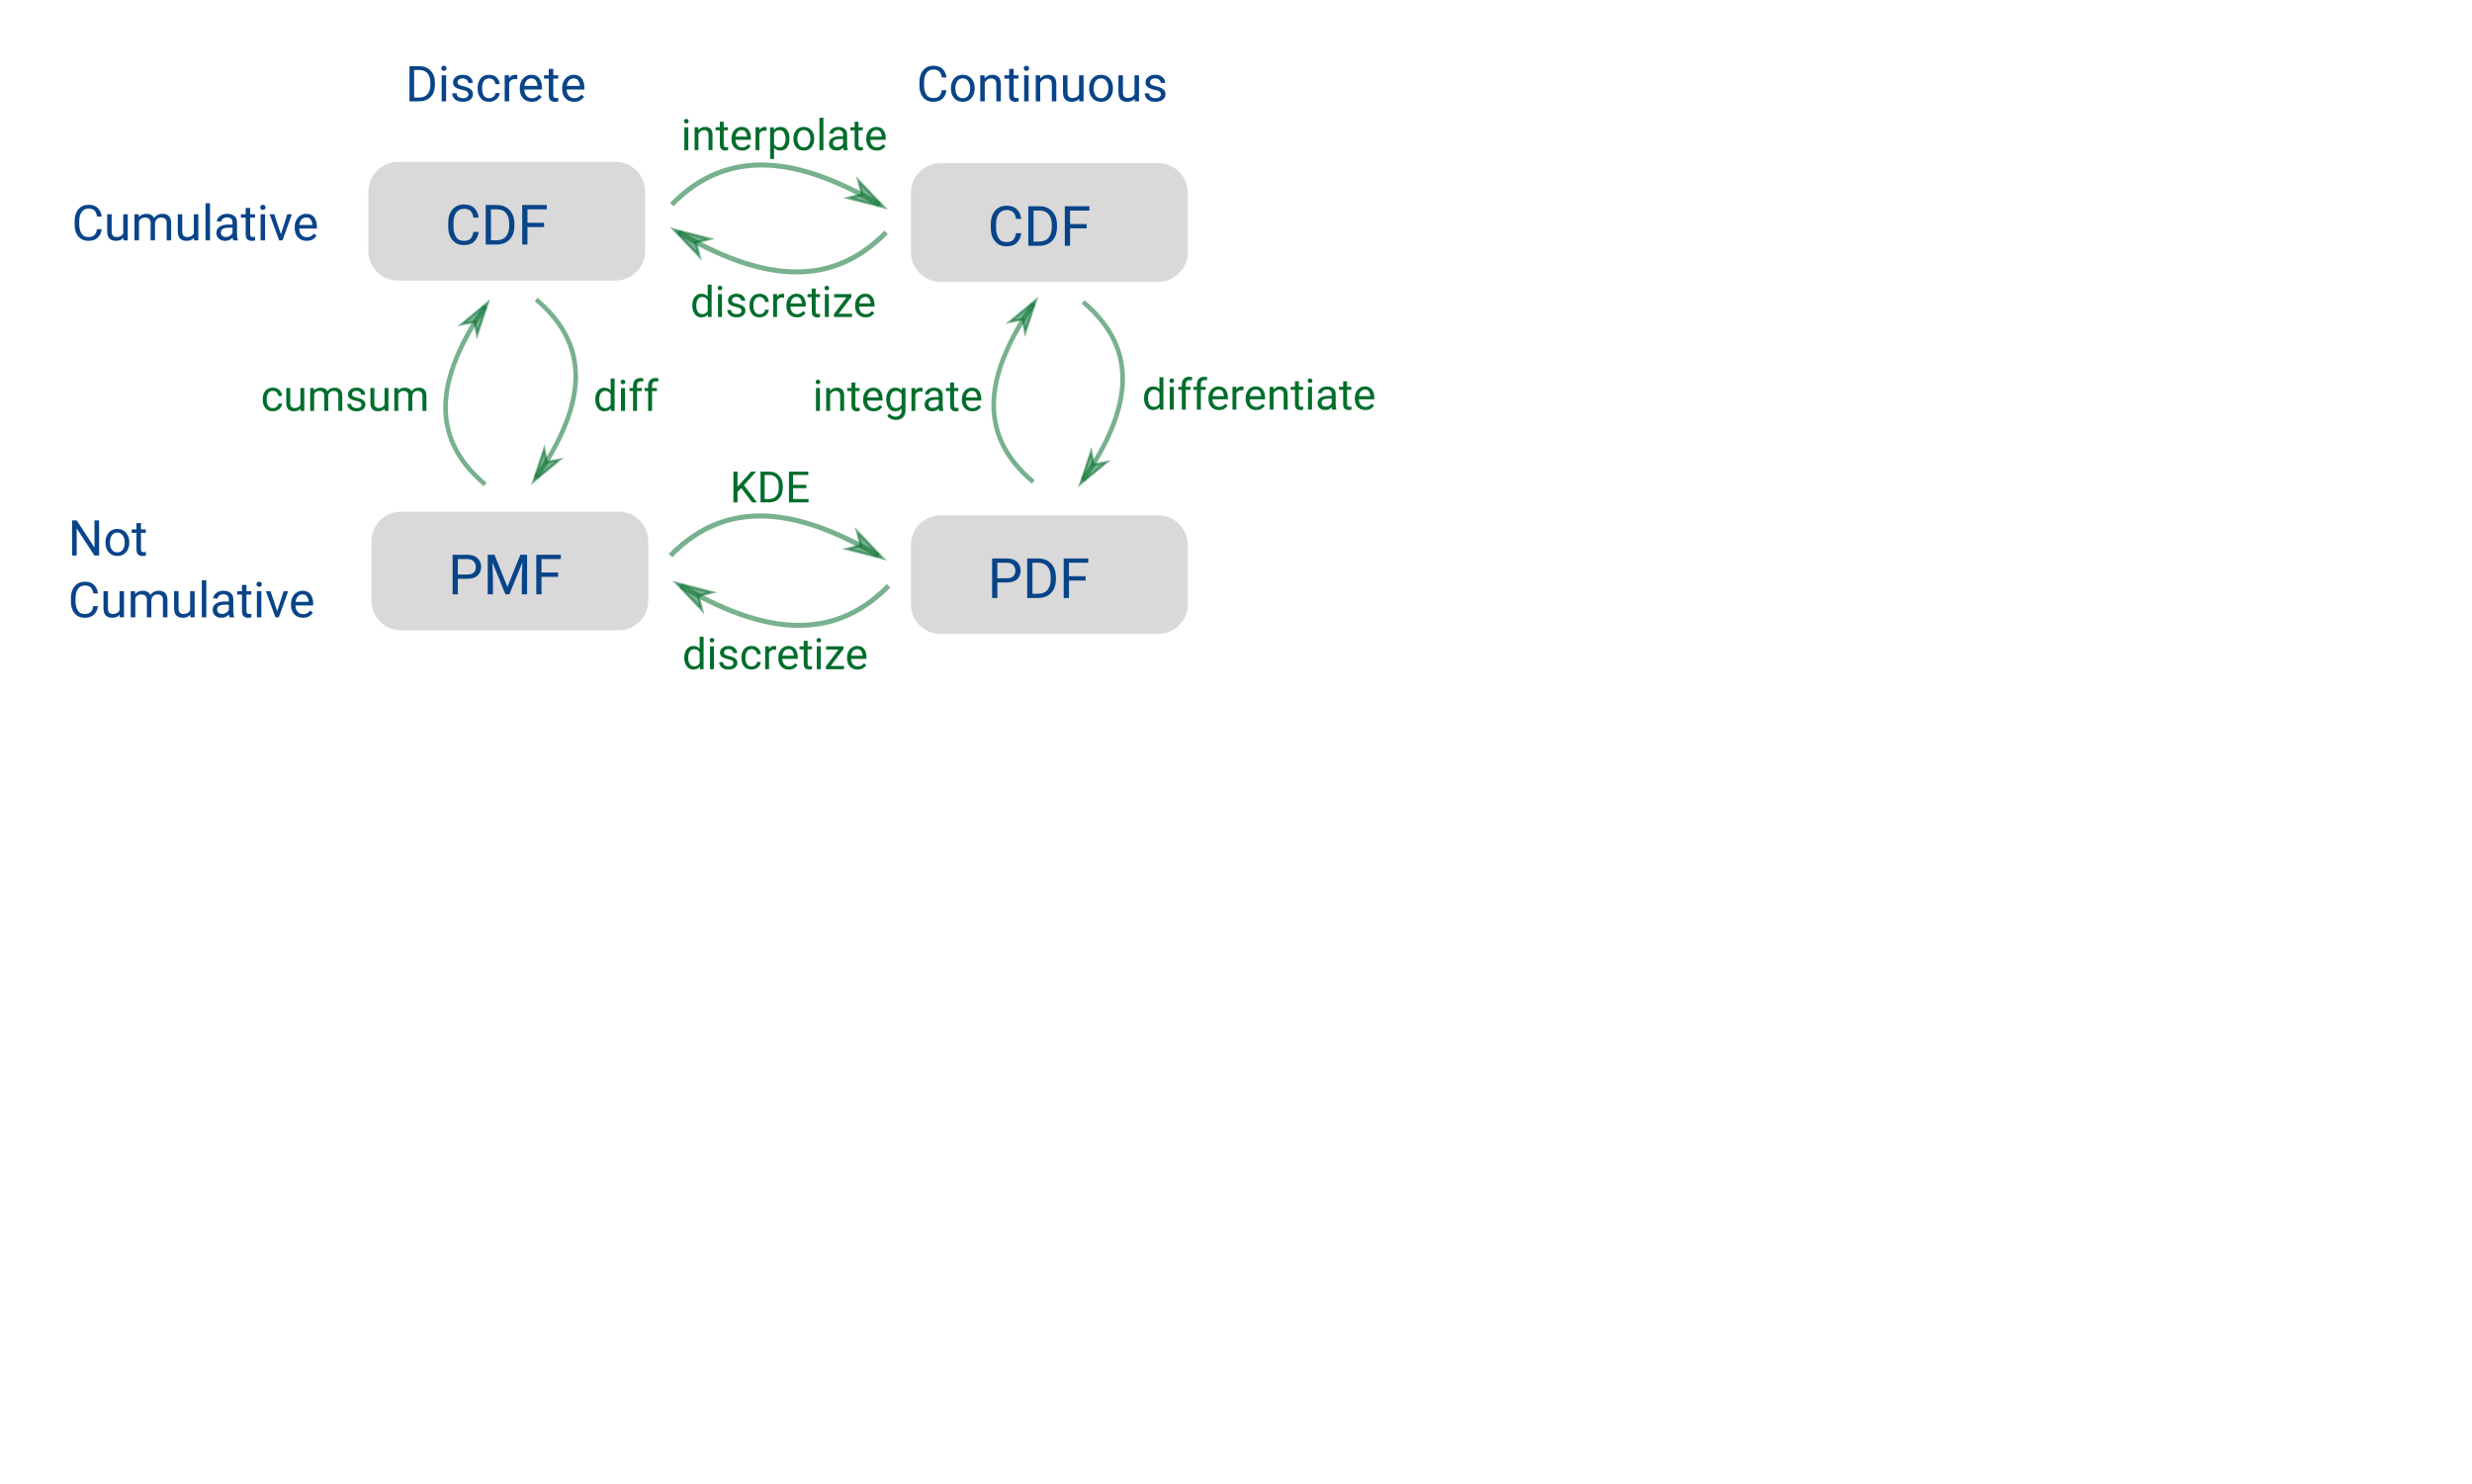
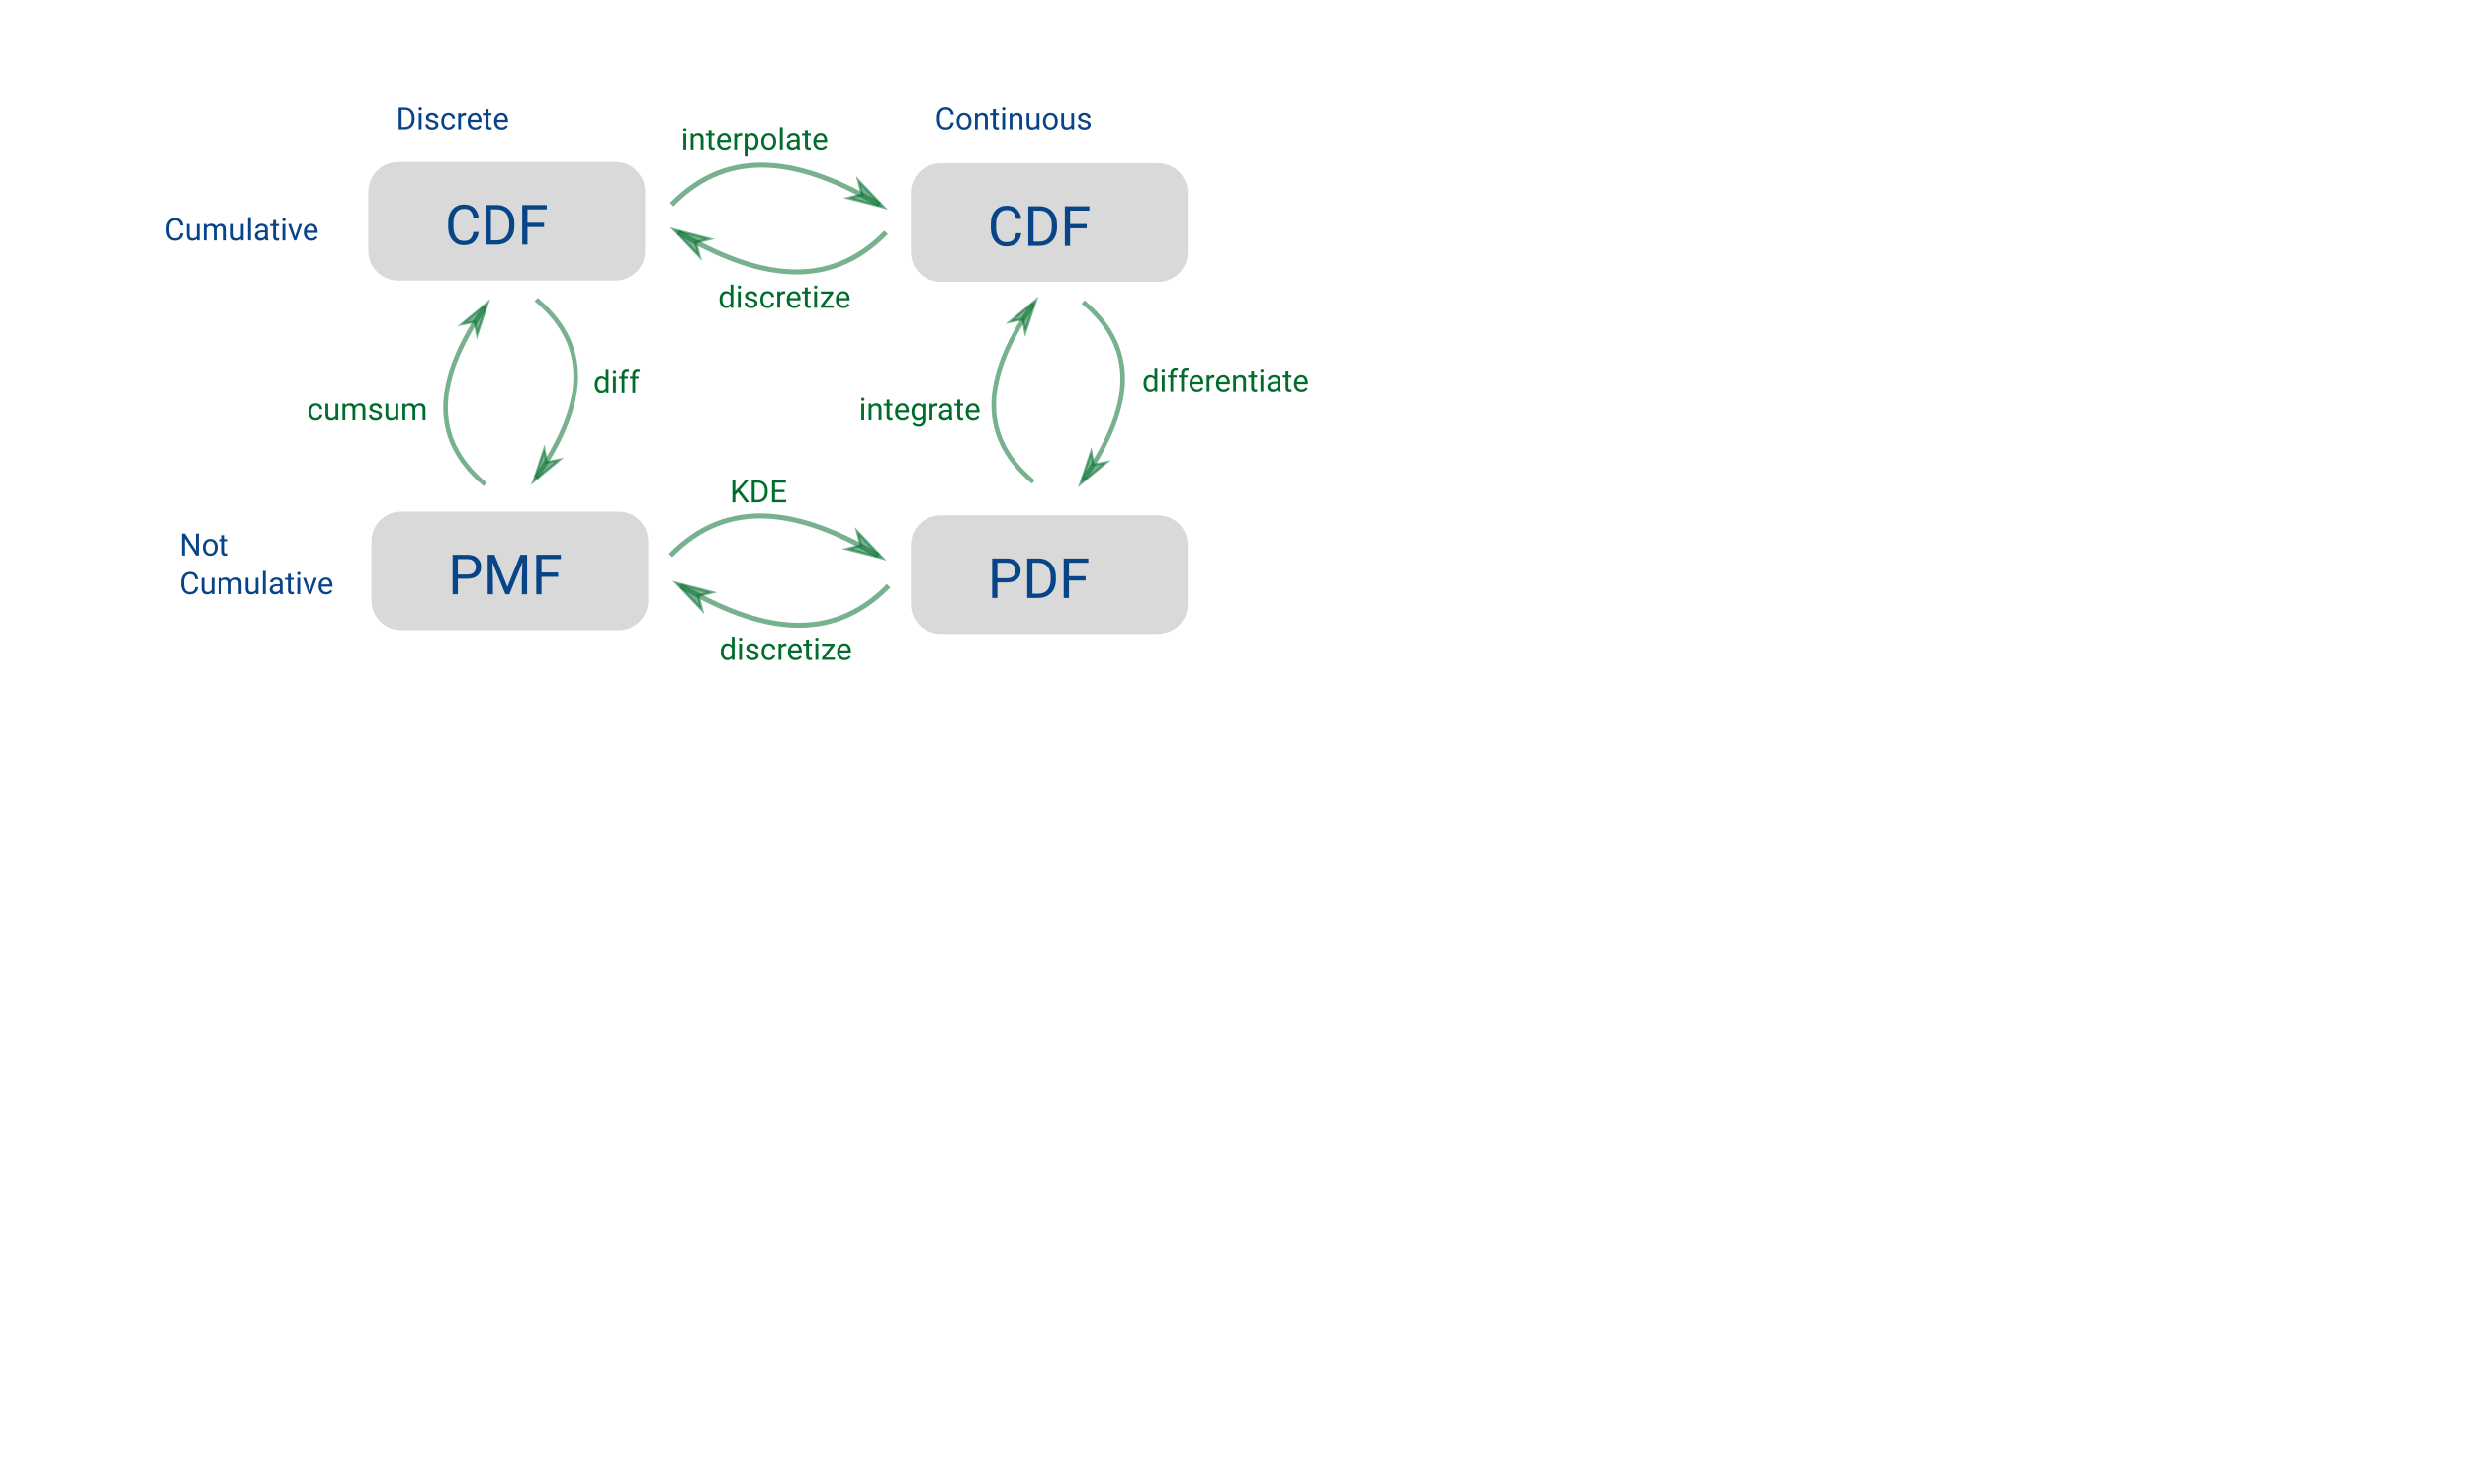
<svg xmlns="http://www.w3.org/2000/svg" width="533.333" height="320" id="svg2" version="1.1" viewBox="0 0 500 300">
  <defs id="defs4">
    <marker orient="auto" refY="0.0" refX="0.0" id="marker1583" style="overflow:visible;">
      <path id="path1329" d="M 0.0,0.0 L 5.0,-5.0 L -12.5,0.0 L 5.0,5.0 L 0.0,0.0 z " style="fill-rule:evenodd;stroke:#006d2c;stroke-width:1pt;stroke-opacity:0.533;fill:#006d2c;fill-opacity:0.533" transform="scale(0.4) rotate(180) translate(10,0)" />
    </marker>
    <marker orient="auto" refY="0" refX="0" id="Arrow1Sstart" style="overflow:visible">
      <path id="path3705" d="M 0,0 5,-5 -12.5,0 5,5 Z" style="fill-rule:evenodd;stroke:#000000;stroke-width:1pt;marker-start:none" transform="matrix(0.2,0,0,0.2,1.2,0)" />
    </marker>
    <marker style="overflow:visible" id="Arrow2Mend" refX="0" refY="0" orient="auto">
      <path transform="scale(-0.6)" d="M 8.719,4.034 -2.207,0.016 8.719,-4.002 c -1.745,2.372 -1.735,5.617 -6e-7,8.035 z" style="font-size:12px;fill-rule:evenodd;stroke-width:0.625;stroke-linejoin:round" id="path3720" />
    </marker>
    <marker style="overflow:visible" id="Arrow1Mend" refX="0" refY="0" orient="auto">
      <path transform="matrix(-0.4,0,0,-0.4,-4,0)" style="fill-rule:evenodd;stroke:#000000;stroke-width:1pt;marker-start:none" d="M 0,0 5,-5 -12.5,0 5,5 Z" id="path3702" />
    </marker>
    <marker style="overflow:visible" id="Arrow2MendL" refX="0" refY="0" orient="auto">
      <path transform="scale(-0.6)" d="M 8.719,4.034 -2.207,0.016 8.719,-4.002 c -1.745,2.372 -1.735,5.617 -6e-7,8.035 z" style="font-size:12px;fill:#0000ff;fill-rule:evenodd;stroke:#0000ff;stroke-width:0.625;stroke-linejoin:round" id="path4361" />
    </marker>
    <marker style="overflow:visible" id="Arrow2MendL-2" refX="0" refY="0" orient="auto">
      <path transform="scale(-0.6)" d="M 8.719,4.034 -2.207,0.016 8.719,-4.002 c -1.745,2.372 -1.735,5.617 -6e-7,8.035 z" style="font-size:12px;fill:#0000ff;fill-rule:evenodd;stroke:#0000ff;stroke-width:0.625;stroke-linejoin:round" id="path4361-7" />
    </marker>
    <marker style="overflow:visible" id="Arrow2MendL-3" refX="0" refY="0" orient="auto">
      <path transform="scale(-0.6)" d="M 8.719,4.034 -2.207,0.016 8.719,-4.002 c -1.745,2.372 -1.735,5.617 -6e-7,8.035 z" style="font-size:12px;fill:#0000ff;fill-rule:evenodd;stroke:#0000ff;stroke-width:0.625;stroke-linejoin:round" id="path4361-74" />
    </marker>
    <marker style="overflow:visible" id="Arrow2MendL-1" refX="0" refY="0" orient="auto">
      <path transform="scale(-0.6)" d="M 8.719,4.034 -2.207,0.016 8.719,-4.002 c -1.745,2.372 -1.735,5.617 -6e-7,8.035 z" style="font-size:12px;fill:#0000ff;fill-rule:evenodd;stroke:#0000ff;stroke-width:0.625;stroke-linejoin:round" id="path4361-5" />
    </marker>
    <marker style="overflow:visible" id="Arrow2MendL-22" refX="0" refY="0" orient="auto">
      <path transform="scale(-0.6)" d="M 8.719,4.034 -2.207,0.016 8.719,-4.002 c -1.745,2.372 -1.735,5.617 -6e-7,8.035 z" style="font-size:12px;fill:#0000ff;fill-rule:evenodd;stroke:#0000ff;stroke-width:0.625;stroke-linejoin:round" id="path4361-3" />
    </marker>
    <marker style="overflow:visible" id="Arrow2MendL-4" refX="0" refY="0" orient="auto">
      <path transform="scale(-0.6)" d="M 8.719,4.034 -2.207,0.016 8.719,-4.002 c -1.745,2.372 -1.735,5.617 -6e-7,8.035 z" style="font-size:12px;fill:#0000ff;fill-rule:evenodd;stroke:#0000ff;stroke-width:0.625;stroke-linejoin:round" id="path4361-8" />
    </marker>
    <marker style="overflow:visible" id="Arrow2MendL-8" refX="0" refY="0" orient="auto">
      <path transform="scale(-0.6)" d="M 8.719,4.034 -2.207,0.016 8.719,-4.002 c -1.745,2.372 -1.735,5.617 -6e-7,8.035 z" style="font-size:12px;fill:#0000ff;fill-rule:evenodd;stroke:#0000ff;stroke-width:0.625;stroke-linejoin:round" id="path4361-88" />
    </marker>
    <marker style="overflow:visible" id="Arrow2MendL-43" refX="0" refY="0" orient="auto">
      <path transform="scale(-0.6)" d="M 8.719,4.034 -2.207,0.016 8.719,-4.002 c -1.745,2.372 -1.735,5.617 -6e-7,8.035 z" style="font-size:12px;fill:#0000ff;fill-rule:evenodd;stroke:#0000ff;stroke-width:0.625;stroke-linejoin:round" id="path4361-9" />
    </marker>
    <marker style="overflow:visible" id="Arrow2MendL-0" refX="0" refY="0" orient="auto">
      <path transform="scale(-0.6)" d="M 8.719,4.034 -2.207,0.016 8.719,-4.002 c -1.745,2.372 -1.735,5.617 -6e-7,8.035 z" style="font-size:12px;fill:#0000ff;fill-rule:evenodd;stroke:#0000ff;stroke-width:0.625;stroke-linejoin:round" id="path4361-1" />
    </marker>
    <marker style="overflow:visible" id="marker4827" refX="0" refY="0" orient="auto">
      <path transform="scale(-0.6)" d="M 8.719,4.034 -2.207,0.016 8.719,-4.002 c -1.745,2.372 -1.735,5.617 -6e-7,8.035 z" style="font-size:12px;fill:#0000ff;fill-rule:evenodd;stroke:#0000ff;stroke-width:0.625;stroke-linejoin:round" id="path4829" />
    </marker>
    <marker style="overflow:visible" id="marker4831" refX="0" refY="0" orient="auto">
      <path transform="scale(-0.6)" d="M 8.719,4.034 -2.207,0.016 8.719,-4.002 c -1.745,2.372 -1.735,5.617 -6e-7,8.035 z" style="font-size:12px;fill:#0000ff;fill-rule:evenodd;stroke:#0000ff;stroke-width:0.625;stroke-linejoin:round" id="path4833" />
    </marker>
    <marker orient="auto" refY="0" refX="0" id="Arrow1SstartB" style="overflow:visible">
      <path id="path5686" d="M 0,0 5,-5 -12.5,0 5,5 Z" style="fill:#0000ff;fill-rule:evenodd;stroke:#0000ff;stroke-width:1pt;marker-start:none" transform="matrix(0.2,0,0,0.2,1.2,0)" />
    </marker>
    <marker style="overflow:visible" id="Arrow2MendJ" refX="0" refY="0" orient="auto">
      <path transform="scale(-0.6)" d="M 8.719,4.034 -2.207,0.016 8.719,-4.002 c -1.745,2.372 -1.735,5.617 -6e-7,8.035 z" style="font-size:12px;fill:#0000ff;fill-rule:evenodd;stroke:#0000ff;stroke-width:0.625;stroke-linejoin:round" id="path6870" />
    </marker>
    <marker style="overflow:visible" id="Arrow2MendJ-8" refX="0" refY="0" orient="auto">
      <path transform="scale(-0.6)" d="M 8.719,4.034 -2.207,0.016 8.719,-4.002 c -1.745,2.372 -1.735,5.617 -6e-7,8.035 z" style="font-size:12px;fill:#0000ff;fill-rule:evenodd;stroke:#0000ff;stroke-width:0.625;stroke-linejoin:round" id="path6870-1" />
    </marker>
    <marker style="overflow:visible" id="Arrow2MendL-4-8" refX="0" refY="0" orient="auto">
      <path transform="scale(-0.6)" d="M 8.719,4.034 -2.207,0.016 8.719,-4.002 c -1.745,2.372 -1.735,5.617 -6e-7,8.035 z" style="font-size:12px;fill:#0000ff;fill-rule:evenodd;stroke:#0000ff;stroke-width:0.625;stroke-linejoin:round" id="path4361-8-0" />
    </marker>
    <marker orient="auto" refY="0" refX="0" id="marker1583-1" style="overflow:visible">
      <path id="path1329-9" d="M 0,0 5,-5 -12.5,0 5,5 Z" style="fill:#006d2c;fill-opacity:0.533;fill-rule:evenodd;stroke:#006d2c;stroke-width:1pt;stroke-opacity:0.533" transform="matrix(-0.4,0,0,-0.4,-4,0)" />
    </marker>
    <marker orient="auto" refY="0" refX="0" id="marker1583-2" style="overflow:visible">
      <path id="path1329-5" d="M 0,0 5,-5 -12.5,0 5,5 Z" style="fill:#006d2c;fill-opacity:0.533;fill-rule:evenodd;stroke:#006d2c;stroke-width:1pt;stroke-opacity:0.533" transform="matrix(-0.4,0,0,-0.4,-4,0)" />
    </marker>
    <marker orient="auto" refY="0" refX="0" id="marker1583-2-4" style="overflow:visible">
      <path id="path1329-5-9" d="M 0,0 5,-5 -12.5,0 5,5 Z" style="fill:#006d2c;fill-opacity:0.533;fill-rule:evenodd;stroke:#006d2c;stroke-width:1pt;stroke-opacity:0.533" transform="matrix(-0.4,0,0,-0.4,-4,0)" />
    </marker>
    <marker orient="auto" refY="0" refX="0" id="marker1583-1-3" style="overflow:visible">
      <path id="path1329-9-6" d="M 0,0 5,-5 -12.5,0 5,5 Z" style="fill:#006d2c;fill-opacity:0.533;fill-rule:evenodd;stroke:#006d2c;stroke-width:1pt;stroke-opacity:0.533" transform="matrix(-0.4,0,0,-0.4,-4,0)" />
    </marker>
    <marker orient="auto" refY="0" refX="0" id="marker1583-1-3-5" style="overflow:visible">
      <path id="path1329-9-6-0" d="M 0,0 5,-5 -12.5,0 5,5 Z" style="fill:#006d2c;fill-opacity:0.533;fill-rule:evenodd;stroke:#006d2c;stroke-width:1pt;stroke-opacity:0.533" transform="matrix(-0.4,0,0,-0.4,-4,0)" />
    </marker>
    <marker orient="auto" refY="0" refX="0" id="marker1583-1-3-9" style="overflow:visible">
      <path id="path1329-9-6-4" d="M 0,0 5,-5 -12.5,0 5,5 Z" style="fill:#006d2c;fill-opacity:0.533;fill-rule:evenodd;stroke:#006d2c;stroke-width:1pt;stroke-opacity:0.533" transform="matrix(-0.4,0,0,-0.4,-4,0)" />
    </marker>
    <marker orient="auto" refY="0" refX="0" id="marker1583-1-3-9-5" style="overflow:visible">
      <path id="path1329-9-6-4-1" d="M 0,0 5,-5 -12.5,0 5,5 Z" style="fill:#006d2c;fill-opacity:0.533;fill-rule:evenodd;stroke:#006d2c;stroke-width:1pt;stroke-opacity:0.533" transform="matrix(-0.4,0,0,-0.4,-4,0)" />
    </marker>
  </defs>
  <g transform="translate(0,-752.3622)" id="layer1">
-     <g id="g1156" transform="translate(43.125,7.5)">
+     <g id="g1156" transform="translate(43.125,7.5)" style="">
      <rect ry="6" style="opacity:0.28;fill:#000000;fill-opacity:0.533;stroke:none;stroke-width:0.866;stroke-miterlimit:4;stroke-dasharray:none;stroke-opacity:1" id="rect3676-2" width="56" height="24" x="32" y="848.362" />
      <text xml:space="preserve" style="font-style:normal;font-weight:normal;line-height:0%;font-family:'Bitstream Vera Sans';fill:#084488;fill-opacity:1;stroke:none" x="47.5" y="854.737" id="text3672-4">
        <tspan style="font-style:normal;font-variant:normal;font-weight:normal;font-stretch:normal;font-size:11.25px;line-height:1.25;font-family:Roboto;-inkscape-font-specification:'Roboto, Normal';font-variant-ligatures:normal;font-variant-caps:normal;font-variant-numeric:normal;font-feature-settings:normal;text-align:start;writing-mode:lr-tb;text-anchor:start;fill:#084488;fill-opacity:1" id="tspan4496" x="47.5" y="857.854" />
        <tspan style="font-style:normal;font-variant:normal;font-weight:normal;font-stretch:normal;font-size:11.25px;line-height:1.25;font-family:Roboto;-inkscape-font-specification:'Roboto, Normal';font-variant-ligatures:normal;font-variant-caps:normal;font-variant-numeric:normal;font-feature-settings:normal;text-align:start;writing-mode:lr-tb;text-anchor:start;fill:#084488;fill-opacity:1" id="tspan4500" x="47.5" y="865.082">PMF</tspan>
      </text>
    </g>
-     <text id="text3672-7" y="772.862" x="82" style="font-style:normal;font-weight:normal;line-height:0%;font-family:'Bitstream Vera Sans';fill:#084488;fill-opacity:1;stroke:none" xml:space="preserve">
-       <tspan y="772.862" x="82" id="tspan3674-7" style="font-style:normal;font-variant:normal;font-weight:normal;font-stretch:normal;font-size:10px;line-height:1.25;font-family:Roboto;-inkscape-font-specification:'Roboto, Normal';font-variant-ligatures:normal;font-variant-caps:normal;font-variant-numeric:normal;font-feature-settings:normal;text-align:start;writing-mode:lr-tb;text-anchor:start;fill:#084488;fill-opacity:1">Discrete</tspan>
-       <tspan y="779.284" x="82" id="tspan4785" style="font-style:normal;font-variant:normal;font-weight:normal;font-stretch:normal;font-size:11.25px;line-height:1.25;font-family:Roboto;-inkscape-font-specification:'Roboto, Normal';font-variant-ligatures:normal;font-variant-caps:normal;font-variant-numeric:normal;font-feature-settings:normal;text-align:start;writing-mode:lr-tb;text-anchor:start;fill:#084488;fill-opacity:1" />
+     <text id="text3672-7" y="778.487" x="80.125" style="font-style:normal;font-variant:normal;font-weight:normal;font-stretch:normal;font-size:6.25px;line-height:0%;font-family:Roboto;-inkscape-font-specification:'Roboto, Normal';font-variant-ligatures:normal;font-variant-caps:normal;font-variant-numeric:normal;font-feature-settings:normal;text-align:start;writing-mode:lr-tb;text-anchor:start;fill:#084488;fill-opacity:1;stroke:none" xml:space="preserve">
+       <tspan y="778.487" x="80.125" id="tspan3674-7" style="font-style:normal;font-variant:normal;font-weight:normal;font-stretch:normal;font-size:6.25px;line-height:1.25;font-family:Roboto;-inkscape-font-specification:'Roboto, Normal';font-variant-ligatures:normal;font-variant-caps:normal;font-variant-numeric:normal;font-feature-settings:normal;text-align:start;writing-mode:lr-tb;text-anchor:start;fill:#084488;fill-opacity:1">Discrete</tspan>
+       <tspan y="782.393" x="80.125" id="tspan4785" style="font-style:normal;font-variant:normal;font-weight:normal;font-stretch:normal;font-size:6.25px;line-height:1.25;font-family:Roboto;-inkscape-font-specification:'Roboto, Normal';font-variant-ligatures:normal;font-variant-caps:normal;font-variant-numeric:normal;font-feature-settings:normal;text-align:start;writing-mode:lr-tb;text-anchor:start;fill:#084488;fill-opacity:1" />
    </text>
-     <g transform="translate(42.5,-63.25)" id="g1156-5">
+     <g transform="translate(42.5,-63.25)" id="g1156-5" style="">
      <rect ry="6" style="opacity:0.28;fill:#000000;fill-opacity:0.533;stroke:none;stroke-width:0.866;stroke-miterlimit:4;stroke-dasharray:none;stroke-opacity:1" id="rect3676-2-0" width="56" height="24" x="32" y="848.362" />
      <text xml:space="preserve" style="font-style:normal;font-weight:normal;line-height:0%;font-family:'Bitstream Vera Sans';fill:#084488;fill-opacity:1;stroke:none" x="47.5" y="854.737" id="text3672-4-2">
        <tspan style="font-style:normal;font-variant:normal;font-weight:normal;font-stretch:normal;font-size:11.25px;line-height:1.25;font-family:Roboto;-inkscape-font-specification:'Roboto, Normal';font-variant-ligatures:normal;font-variant-caps:normal;font-variant-numeric:normal;font-feature-settings:normal;text-align:start;writing-mode:lr-tb;text-anchor:start;fill:#084488;fill-opacity:1" id="tspan4496-9" x="47.5" y="857.854" />
        <tspan style="font-style:normal;font-variant:normal;font-weight:normal;font-stretch:normal;font-size:11.25px;line-height:1.25;font-family:Roboto;-inkscape-font-specification:'Roboto, Normal';font-variant-ligatures:normal;font-variant-caps:normal;font-variant-numeric:normal;font-feature-settings:normal;text-align:start;writing-mode:lr-tb;text-anchor:start;fill:#084488;fill-opacity:1" id="tspan4500-4" x="47.5" y="865.082">CDF</tspan>
      </text>
    </g>
-     <g transform="translate(152.25,-63)" id="g1156-5-2">
+     <g transform="translate(152.25,-63)" id="g1156-5-2" style="">
      <rect ry="6" style="opacity:0.28;fill:#000000;fill-opacity:0.533;stroke:none;stroke-width:0.866;stroke-miterlimit:4;stroke-dasharray:none;stroke-opacity:1" id="rect3676-2-0-8" width="56" height="24" x="32" y="848.362" />
      <text xml:space="preserve" style="font-style:normal;font-weight:normal;line-height:0%;font-family:'Bitstream Vera Sans';fill:#084488;fill-opacity:1;stroke:none" x="47.5" y="854.737" id="text3672-4-2-8">
        <tspan style="font-style:normal;font-variant:normal;font-weight:normal;font-stretch:normal;font-size:11.25px;line-height:1.25;font-family:Roboto;-inkscape-font-specification:'Roboto, Normal';font-variant-ligatures:normal;font-variant-caps:normal;font-variant-numeric:normal;font-feature-settings:normal;text-align:start;writing-mode:lr-tb;text-anchor:start;fill:#084488;fill-opacity:1" id="tspan4496-9-9" x="47.5" y="857.854" />
        <tspan style="font-style:normal;font-variant:normal;font-weight:normal;font-stretch:normal;font-size:11.25px;line-height:1.25;font-family:Roboto;-inkscape-font-specification:'Roboto, Normal';font-variant-ligatures:normal;font-variant-caps:normal;font-variant-numeric:normal;font-feature-settings:normal;text-align:start;writing-mode:lr-tb;text-anchor:start;fill:#084488;fill-opacity:1" id="tspan4500-4-2" x="47.5" y="865.082">CDF</tspan>
      </text>
    </g>
-     <g transform="translate(152.25,8.249996)" id="g1156-5-8">
+     <g transform="translate(152.25,8.249996)" id="g1156-5-8" style="">
      <rect ry="6" style="opacity:0.28;fill:#000000;fill-opacity:0.533;stroke:none;stroke-width:0.866;stroke-miterlimit:4;stroke-dasharray:none;stroke-opacity:1" id="rect3676-2-0-88" width="56" height="24" x="32" y="848.362" />
      <text xml:space="preserve" style="font-style:normal;font-weight:normal;line-height:0%;font-family:'Bitstream Vera Sans';fill:#084488;fill-opacity:1;stroke:none" x="47.5" y="854.737" id="text3672-4-2-6">
        <tspan style="font-style:normal;font-variant:normal;font-weight:normal;font-stretch:normal;font-size:11.25px;line-height:1.25;font-family:Roboto;-inkscape-font-specification:'Roboto, Normal';font-variant-ligatures:normal;font-variant-caps:normal;font-variant-numeric:normal;font-feature-settings:normal;text-align:start;writing-mode:lr-tb;text-anchor:start;fill:#084488;fill-opacity:1" id="tspan4496-9-8" x="47.5" y="857.854" />
        <tspan style="font-style:normal;font-variant:normal;font-weight:normal;font-stretch:normal;font-size:11.25px;line-height:1.25;font-family:Roboto;-inkscape-font-specification:'Roboto, Normal';font-variant-ligatures:normal;font-variant-caps:normal;font-variant-numeric:normal;font-feature-settings:normal;text-align:start;writing-mode:lr-tb;text-anchor:start;fill:#084488;fill-opacity:1" id="tspan4500-4-3" x="47.5" y="865.082">PDF</tspan>
      </text>
    </g>
-     <text id="text3672-7-0" y="772.862" x="185.375" style="font-style:normal;font-weight:normal;font-size:12px;line-height:0%;font-family:'Bitstream Vera Sans';fill:#084488;fill-opacity:1;stroke:none;stroke-width:1" xml:space="preserve">
-       <tspan y="772.862" x="185.375" id="tspan3674-7-4" style="font-style:normal;font-variant:normal;font-weight:normal;font-stretch:normal;font-size:10px;line-height:1.25;font-family:Roboto;-inkscape-font-specification:'Roboto, Normal';font-variant-ligatures:normal;font-variant-caps:normal;font-variant-numeric:normal;font-feature-settings:normal;text-align:start;writing-mode:lr-tb;text-anchor:start;fill:#084488;fill-opacity:1;stroke-width:1">Continuous</tspan>
-       <tspan y="779.284" x="185.375" id="tspan4785-7" style="font-style:normal;font-variant:normal;font-weight:normal;font-stretch:normal;font-size:11.25px;line-height:1.25;font-family:Roboto;-inkscape-font-specification:'Roboto, Normal';font-variant-ligatures:normal;font-variant-caps:normal;font-variant-numeric:normal;font-feature-settings:normal;text-align:start;writing-mode:lr-tb;text-anchor:start;fill:#084488;fill-opacity:1;stroke-width:1" />
+     <text id="text3672-7-0" y="778.487" x="189.125" style="font-style:normal;font-variant:normal;font-weight:normal;font-stretch:normal;font-size:6.25px;line-height:0%;font-family:Roboto;-inkscape-font-specification:'Roboto, Normal';font-variant-ligatures:normal;font-variant-caps:normal;font-variant-numeric:normal;font-feature-settings:normal;text-align:start;writing-mode:lr-tb;text-anchor:start;fill:#084488;fill-opacity:1;stroke:none;stroke-width:1" xml:space="preserve">
+       <tspan y="778.487" x="189.125" id="tspan3674-7-4" style="font-style:normal;font-variant:normal;font-weight:normal;font-stretch:normal;font-size:6.25px;line-height:1.25;font-family:Roboto;-inkscape-font-specification:'Roboto, Normal';font-variant-ligatures:normal;font-variant-caps:normal;font-variant-numeric:normal;font-feature-settings:normal;text-align:start;writing-mode:lr-tb;text-anchor:start;fill:#084488;fill-opacity:1;stroke-width:1">Continuous</tspan>
+       <tspan y="782.393" x="189.125" id="tspan4785-7" style="font-style:normal;font-variant:normal;font-weight:normal;font-stretch:normal;font-size:6.25px;line-height:1.25;font-family:Roboto;-inkscape-font-specification:'Roboto, Normal';font-variant-ligatures:normal;font-variant-caps:normal;font-variant-numeric:normal;font-feature-settings:normal;text-align:start;writing-mode:lr-tb;text-anchor:start;fill:#084488;fill-opacity:1;stroke-width:1" />
    </text>
-     <text id="text3672-7-9" y="800.987" x="14.5" style="font-style:normal;font-weight:normal;font-size:12px;line-height:0%;font-family:'Bitstream Vera Sans';fill:#084488;fill-opacity:1;stroke:none;stroke-width:1" xml:space="preserve">
-       <tspan y="800.987" x="14.5" id="tspan3674-7-0" style="font-style:normal;font-variant:normal;font-weight:normal;font-stretch:normal;font-size:10px;line-height:1.25;font-family:Roboto;-inkscape-font-specification:'Roboto, Normal';font-variant-ligatures:normal;font-variant-caps:normal;font-variant-numeric:normal;font-feature-settings:normal;text-align:start;writing-mode:lr-tb;text-anchor:start;fill:#084488;fill-opacity:1;stroke-width:1">Cumulative</tspan>
-       <tspan y="807.409" x="14.5" id="tspan4785-6" style="font-style:normal;font-variant:normal;font-weight:normal;font-stretch:normal;font-size:11.25px;line-height:1.25;font-family:Roboto;-inkscape-font-specification:'Roboto, Normal';font-variant-ligatures:normal;font-variant-caps:normal;font-variant-numeric:normal;font-feature-settings:normal;text-align:start;writing-mode:lr-tb;text-anchor:start;fill:#084488;fill-opacity:1;stroke-width:1" />
+     <text id="text3672-7-9" y="800.987" x="33.25" style="font-style:normal;font-variant:normal;font-weight:normal;font-stretch:normal;font-size:6.25px;line-height:0%;font-family:Roboto;-inkscape-font-specification:'Roboto, Normal';font-variant-ligatures:normal;font-variant-caps:normal;font-variant-numeric:normal;font-feature-settings:normal;text-align:start;writing-mode:lr-tb;text-anchor:start;fill:#084488;fill-opacity:1;stroke:none;stroke-width:1" xml:space="preserve">
+       <tspan y="800.987" x="33.25" id="tspan3674-7-0" style="font-style:normal;font-variant:normal;font-weight:normal;font-stretch:normal;font-size:6.25px;line-height:1.25;font-family:Roboto;-inkscape-font-specification:'Roboto, Normal';font-variant-ligatures:normal;font-variant-caps:normal;font-variant-numeric:normal;font-feature-settings:normal;text-align:start;writing-mode:lr-tb;text-anchor:start;fill:#084488;fill-opacity:1;stroke-width:1">Cumulative</tspan>
+       <tspan y="804.893" x="33.25" id="tspan4785-6" style="font-style:normal;font-variant:normal;font-weight:normal;font-stretch:normal;font-size:6.25px;line-height:1.25;font-family:Roboto;-inkscape-font-specification:'Roboto, Normal';font-variant-ligatures:normal;font-variant-caps:normal;font-variant-numeric:normal;font-feature-settings:normal;text-align:start;writing-mode:lr-tb;text-anchor:start;fill:#084488;fill-opacity:1;stroke-width:1" />
    </text>
-     <text id="text3672-7-9-3" y="864.737" x="13.75" style="font-style:normal;font-weight:normal;font-size:12px;line-height:0%;font-family:'Bitstream Vera Sans';fill:#084488;fill-opacity:1;stroke:none;stroke-width:1" xml:space="preserve">
-       <tspan y="864.737" x="13.75" id="tspan3674-7-0-7" style="font-style:normal;font-variant:normal;font-weight:normal;font-stretch:normal;font-size:10px;line-height:1.25;font-family:Roboto;-inkscape-font-specification:'Roboto, Normal';font-variant-ligatures:normal;font-variant-caps:normal;font-variant-numeric:normal;font-feature-settings:normal;text-align:start;writing-mode:lr-tb;text-anchor:start;fill:#084488;fill-opacity:1;stroke-width:1">Not</tspan>
-       <tspan y="877.237" x="13.75" style="font-style:normal;font-variant:normal;font-weight:normal;font-stretch:normal;font-size:10px;line-height:1.25;font-family:Roboto;-inkscape-font-specification:'Roboto, Normal';font-variant-ligatures:normal;font-variant-caps:normal;font-variant-numeric:normal;font-feature-settings:normal;text-align:start;writing-mode:lr-tb;text-anchor:start;fill:#084488;fill-opacity:1;stroke-width:1" id="tspan6044">Cumulative</tspan>
-       <tspan y="883.659" x="13.75" id="tspan4785-6-3" style="font-style:normal;font-variant:normal;font-weight:normal;font-stretch:normal;font-size:10px;line-height:1.25;font-family:Roboto;-inkscape-font-specification:'Roboto, Normal';font-variant-ligatures:normal;font-variant-caps:normal;font-variant-numeric:normal;font-feature-settings:normal;text-align:start;writing-mode:lr-tb;text-anchor:start;fill:#084488;fill-opacity:1;stroke-width:1" />
+     <text id="text3672-7-9-3" y="864.737" x="36.25" style="font-style:normal;font-variant:normal;font-weight:normal;font-stretch:normal;font-size:6.25px;line-height:0%;font-family:Roboto;-inkscape-font-specification:'Roboto, Normal';font-variant-ligatures:normal;font-variant-caps:normal;font-variant-numeric:normal;font-feature-settings:normal;text-align:start;writing-mode:lr-tb;text-anchor:start;fill:#084488;fill-opacity:1;stroke:none;stroke-width:1" xml:space="preserve">
+       <tspan y="864.737" x="36.25" id="tspan3674-7-0-7" style="font-style:normal;font-variant:normal;font-weight:normal;font-stretch:normal;font-size:6.25px;line-height:1.25;font-family:Roboto;-inkscape-font-specification:'Roboto, Normal';font-variant-ligatures:normal;font-variant-caps:normal;font-variant-numeric:normal;font-feature-settings:normal;text-align:start;writing-mode:lr-tb;text-anchor:start;fill:#084488;fill-opacity:1;stroke-width:1">Not</tspan>
+       <tspan y="872.55" x="36.25" style="font-style:normal;font-variant:normal;font-weight:normal;font-stretch:normal;font-size:6.25px;line-height:1.25;font-family:Roboto;-inkscape-font-specification:'Roboto, Normal';font-variant-ligatures:normal;font-variant-caps:normal;font-variant-numeric:normal;font-feature-settings:normal;text-align:start;writing-mode:lr-tb;text-anchor:start;fill:#084488;fill-opacity:1;stroke-width:1" id="tspan6044">Cumulative</tspan>
+       <tspan y="876.456" x="36.25" id="tspan4785-6-3" style="font-style:normal;font-variant:normal;font-weight:normal;font-stretch:normal;font-size:6.25px;line-height:1.25;font-family:Roboto;-inkscape-font-specification:'Roboto, Normal';font-variant-ligatures:normal;font-variant-caps:normal;font-variant-numeric:normal;font-feature-settings:normal;text-align:start;writing-mode:lr-tb;text-anchor:start;fill:#084488;fill-opacity:1;stroke-width:1" />
    </text>
    <path style="fill:none;fill-opacity:1;fill-rule:evenodd;stroke:#006d2c;stroke-width:0.937;stroke-linecap:butt;stroke-linejoin:miter;stroke-miterlimit:4;stroke-dasharray:none;stroke-opacity:0.533;marker-end:url(#marker1583)" d="m 209,849.862 c -12.044,-10.101 -9.209,-22.548 0,-36" id="path1318-4" />
    <path style="fill:none;fill-opacity:1;fill-rule:evenodd;stroke:#006d2c;stroke-width:0.937;stroke-linecap:butt;stroke-linejoin:miter;stroke-miterlimit:4;stroke-dasharray:none;stroke-opacity:0.533;marker-end:url(#marker1583-1)" d="m 98.125,850.362 c -12.044,-10.101 -9.209,-22.548 0,-36" id="path1318-4-6" />
    <path style="fill:none;fill-opacity:1;fill-rule:evenodd;stroke:#006d2c;stroke-width:0.937;stroke-linecap:butt;stroke-linejoin:miter;stroke-miterlimit:4;stroke-dasharray:none;stroke-opacity:0.533;marker-end:url(#marker1583-2)" d="m 108.445,812.947 c 12.044,10.101 9.209,22.548 0,36" id="path1318-4-4" />
    <path style="fill:none;fill-opacity:1;fill-rule:evenodd;stroke:#006d2c;stroke-width:0.937;stroke-linecap:butt;stroke-linejoin:miter;stroke-miterlimit:4;stroke-dasharray:none;stroke-opacity:0.533;marker-end:url(#marker1583-2-4)" d="m 219.07,813.447 c 12.044,10.101 9.209,22.548 0,36" id="path1318-4-4-9" />
    <path style="fill:none;fill-opacity:1;fill-rule:evenodd;stroke:#006d2c;stroke-width:1.013;stroke-linecap:butt;stroke-linejoin:miter;stroke-miterlimit:4;stroke-dasharray:none;stroke-opacity:0.533;marker-end:url(#marker1583-1-3)" d="m 135.873,793.74 c 11.785,-12.044 26.307,-9.209 42.003,0" id="path1318-4-6-0" />
    <path style="fill:none;fill-opacity:1;fill-rule:evenodd;stroke:#006d2c;stroke-width:1.013;stroke-linecap:butt;stroke-linejoin:miter;stroke-miterlimit:4;stroke-dasharray:none;stroke-opacity:0.533;marker-end:url(#marker1583-1-3-5)" d="m 135.623,864.74 c 11.785,-12.044 26.307,-9.209 42.003,0" id="path1318-4-6-0-2" />
    <path style="fill:none;fill-opacity:1;fill-rule:evenodd;stroke:#006d2c;stroke-width:1.013;stroke-linecap:butt;stroke-linejoin:miter;stroke-miterlimit:4;stroke-dasharray:none;stroke-opacity:0.533;marker-end:url(#marker1583-1-3-9)" d="m 179.234,799.364 c -11.785,12.044 -26.307,9.209 -42.003,0" id="path1318-4-6-0-3" />
    <path style="fill:none;fill-opacity:1;fill-rule:evenodd;stroke:#006d2c;stroke-width:1.013;stroke-linecap:butt;stroke-linejoin:miter;stroke-miterlimit:4;stroke-dasharray:none;stroke-opacity:0.533;marker-end:url(#marker1583-1-3-9-5)" d="m 179.734,870.864 c -11.785,12.044 -26.307,9.209 -42.003,0" id="path1318-4-6-0-3-7" />
-     <text xml:space="preserve" style="font-style:normal;font-variant:normal;font-weight:normal;font-stretch:normal;font-size:11.25px;line-height:125%;font-family:Roboto;-inkscape-font-specification:'Roboto, Normal';font-variant-ligatures:normal;font-variant-caps:normal;font-variant-numeric:normal;font-feature-settings:normal;text-align:start;letter-spacing:0px;word-spacing:0px;writing-mode:lr-tb;text-anchor:start;fill:#000000;fill-opacity:1;stroke:none;stroke-width:0.938px;stroke-linecap:butt;stroke-linejoin:miter;stroke-opacity:1" x="52.75" y="835.487" id="text6048">
-       <tspan id="tspan6046" x="52.75" y="835.487" style="font-style:normal;font-variant:normal;font-weight:normal;font-stretch:normal;font-size:8.75px;font-family:Roboto;-inkscape-font-specification:'Roboto, Normal';font-variant-ligatures:normal;font-variant-caps:normal;font-variant-numeric:normal;font-feature-settings:normal;text-align:start;writing-mode:lr-tb;text-anchor:start;fill:#006d2c;fill-opacity:1;stroke-width:0.938px">cumsum</tspan>
+     <text xml:space="preserve" style="font-style:normal;font-variant:normal;font-weight:normal;font-stretch:normal;font-size:6.25px;line-height:125%;font-family:Roboto;-inkscape-font-specification:'Roboto, Normal';font-variant-ligatures:normal;font-variant-caps:normal;font-variant-numeric:normal;font-feature-settings:normal;text-align:start;letter-spacing:0px;word-spacing:0px;writing-mode:lr-tb;text-anchor:start;fill:#000000;fill-opacity:1;stroke:none;stroke-width:0.938px;stroke-linecap:butt;stroke-linejoin:miter;stroke-opacity:1" x="62.125" y="837.362" id="text6048">
+       <tspan id="tspan6046" x="62.125" y="837.362" style="font-style:normal;font-variant:normal;font-weight:normal;font-stretch:normal;font-size:6.25px;font-family:Roboto;-inkscape-font-specification:'Roboto, Normal';font-variant-ligatures:normal;font-variant-caps:normal;font-variant-numeric:normal;font-feature-settings:normal;text-align:start;writing-mode:lr-tb;text-anchor:start;fill:#006d2c;fill-opacity:1;stroke-width:0.938px">cumsum</tspan>
    </text>
-     <text xml:space="preserve" style="font-style:normal;font-variant:normal;font-weight:normal;font-stretch:normal;font-size:11.25px;line-height:125%;font-family:Roboto;-inkscape-font-specification:'Roboto, Normal';font-variant-ligatures:normal;font-variant-caps:normal;font-variant-numeric:normal;font-feature-settings:normal;text-align:start;letter-spacing:0px;word-spacing:0px;writing-mode:lr-tb;text-anchor:start;fill:#000000;fill-opacity:1;stroke:none;stroke-width:0.937px;stroke-linecap:butt;stroke-linejoin:miter;stroke-opacity:1" x="120" y="835.487" id="text6048-3">
-       <tspan id="tspan6046-8" x="120" y="835.487" style="font-style:normal;font-variant:normal;font-weight:normal;font-stretch:normal;font-size:8.75px;font-family:Roboto;-inkscape-font-specification:'Roboto, Normal';font-variant-ligatures:normal;font-variant-caps:normal;font-variant-numeric:normal;font-feature-settings:normal;text-align:start;writing-mode:lr-tb;text-anchor:start;fill:#006d2c;fill-opacity:1;stroke-width:0.937px">diff</tspan>
+     <text xml:space="preserve" style="font-style:normal;font-variant:normal;font-weight:normal;font-stretch:normal;font-size:6.25px;line-height:125%;font-family:Roboto;-inkscape-font-specification:'Roboto, Normal';font-variant-ligatures:normal;font-variant-caps:normal;font-variant-numeric:normal;font-feature-settings:normal;text-align:start;letter-spacing:0px;word-spacing:0px;writing-mode:lr-tb;text-anchor:start;fill:#000000;fill-opacity:1;stroke:none;stroke-width:0.937px;stroke-linecap:butt;stroke-linejoin:miter;stroke-opacity:1" x="120" y="831.737" id="text6048-3">
+       <tspan id="tspan6046-8" x="120" y="831.737" style="font-style:normal;font-variant:normal;font-weight:normal;font-stretch:normal;font-size:6.25px;font-family:Roboto;-inkscape-font-specification:'Roboto, Normal';font-variant-ligatures:normal;font-variant-caps:normal;font-variant-numeric:normal;font-feature-settings:normal;text-align:start;writing-mode:lr-tb;text-anchor:start;fill:#006d2c;fill-opacity:1;stroke-width:0.937px">diff</tspan>
    </text>
-     <text xml:space="preserve" style="font-style:normal;font-variant:normal;font-weight:normal;font-stretch:normal;font-size:11.25px;line-height:125%;font-family:Roboto;-inkscape-font-specification:'Roboto, Normal';font-variant-ligatures:normal;font-variant-caps:normal;font-variant-numeric:normal;font-feature-settings:normal;text-align:start;letter-spacing:0px;word-spacing:0px;writing-mode:lr-tb;text-anchor:start;fill:#000000;fill-opacity:1;stroke:none;stroke-width:0.937px;stroke-linecap:butt;stroke-linejoin:miter;stroke-opacity:1" x="147.625" y="853.987" id="text6048-33">
-       <tspan id="tspan6046-3" x="147.625" y="853.987" style="font-style:normal;font-variant:normal;font-weight:normal;font-stretch:normal;font-size:8.75px;font-family:Roboto;-inkscape-font-specification:'Roboto, Normal';font-variant-ligatures:normal;font-variant-caps:normal;font-variant-numeric:normal;font-feature-settings:normal;text-align:start;writing-mode:lr-tb;text-anchor:start;fill:#006d2c;fill-opacity:1;stroke-width:0.937px">KDE</tspan>
+     <text xml:space="preserve" style="font-style:normal;font-variant:normal;font-weight:normal;font-stretch:normal;font-size:6.25px;line-height:125%;font-family:Roboto;-inkscape-font-specification:'Roboto, Normal';font-variant-ligatures:normal;font-variant-caps:normal;font-variant-numeric:normal;font-feature-settings:normal;text-align:start;letter-spacing:0px;word-spacing:0px;writing-mode:lr;text-anchor:start;fill:#000000;fill-opacity:1;stroke:none;stroke-width:0.937px;stroke-linecap:butt;stroke-linejoin:miter;stroke-opacity:1;" x="147.625" y="853.987" id="text6048-33">
+       <tspan id="tspan6046-3" x="147.625" y="853.987" style="font-style:normal;font-variant:normal;font-weight:normal;font-stretch:normal;font-size:6.25px;font-family:Roboto;-inkscape-font-specification:'Roboto, Normal';font-variant-ligatures:normal;font-variant-caps:normal;font-variant-numeric:normal;font-feature-settings:normal;text-align:start;writing-mode:lr;text-anchor:start;fill:#006d2c;fill-opacity:1;stroke-width:0.937px;">KDE</tspan>
    </text>
-     <text xml:space="preserve" style="font-style:normal;font-variant:normal;font-weight:normal;font-stretch:normal;font-size:11.25px;line-height:125%;font-family:Roboto;-inkscape-font-specification:'Roboto, Normal';font-variant-ligatures:normal;font-variant-caps:normal;font-variant-numeric:normal;font-feature-settings:normal;text-align:start;letter-spacing:0px;word-spacing:0px;writing-mode:lr-tb;text-anchor:start;fill:#000000;fill-opacity:1;stroke:none;stroke-width:0.937px;stroke-linecap:butt;stroke-linejoin:miter;stroke-opacity:1" x="231" y="835.237" id="text6048-8">
-       <tspan id="tspan6046-0" x="231" y="835.237" style="font-style:normal;font-variant:normal;font-weight:normal;font-stretch:normal;font-size:8.75px;font-family:Roboto;-inkscape-font-specification:'Roboto, Normal';font-variant-ligatures:normal;font-variant-caps:normal;font-variant-numeric:normal;font-feature-settings:normal;text-align:start;writing-mode:lr-tb;text-anchor:start;fill:#006d2c;fill-opacity:1;stroke-width:0.937px">differentiate</tspan>
+     <text xml:space="preserve" style="font-style:normal;font-variant:normal;font-weight:normal;font-stretch:normal;font-size:6.25px;line-height:125%;font-family:Roboto;-inkscape-font-specification:'Roboto, Normal';font-variant-ligatures:normal;font-variant-caps:normal;font-variant-numeric:normal;font-feature-settings:normal;text-align:start;letter-spacing:0px;word-spacing:0px;writing-mode:lr-tb;text-anchor:start;fill:#000000;fill-opacity:1;stroke:none;stroke-width:0.937px;stroke-linecap:butt;stroke-linejoin:miter;stroke-opacity:1" x="231" y="831.487" id="text6048-8">
+       <tspan id="tspan6046-0" x="231" y="831.487" style="font-style:normal;font-variant:normal;font-weight:normal;font-stretch:normal;font-size:6.25px;font-family:Roboto;-inkscape-font-specification:'Roboto, Normal';font-variant-ligatures:normal;font-variant-caps:normal;font-variant-numeric:normal;font-feature-settings:normal;text-align:start;writing-mode:lr-tb;text-anchor:start;fill:#006d2c;fill-opacity:1;stroke-width:0.937px">differentiate</tspan>
    </text>
-     <text xml:space="preserve" style="font-style:normal;font-variant:normal;font-weight:normal;font-stretch:normal;font-size:11.25px;line-height:125%;font-family:Roboto;-inkscape-font-specification:'Roboto, Normal';font-variant-ligatures:normal;font-variant-caps:normal;font-variant-numeric:normal;font-feature-settings:normal;text-align:start;letter-spacing:0px;word-spacing:0px;writing-mode:lr-tb;text-anchor:start;fill:#000000;fill-opacity:1;stroke:none;stroke-width:0.937px;stroke-linecap:butt;stroke-linejoin:miter;stroke-opacity:1" x="164.375" y="835.487" id="text6048-4">
-       <tspan id="tspan6046-7" x="164.375" y="835.487" style="font-style:normal;font-variant:normal;font-weight:normal;font-stretch:normal;font-size:8.75px;font-family:Roboto;-inkscape-font-specification:'Roboto, Normal';font-variant-ligatures:normal;font-variant-caps:normal;font-variant-numeric:normal;font-feature-settings:normal;text-align:start;writing-mode:lr-tb;text-anchor:start;fill:#006d2c;fill-opacity:1;stroke-width:0.937px">integrate</tspan>
+     <text xml:space="preserve" style="font-style:normal;font-variant:normal;font-weight:normal;font-stretch:normal;font-size:6.25px;line-height:125%;font-family:Roboto;-inkscape-font-specification:'Roboto, Normal';font-variant-ligatures:normal;font-variant-caps:normal;font-variant-numeric:normal;font-feature-settings:normal;text-align:start;letter-spacing:0px;word-spacing:0px;writing-mode:lr-tb;text-anchor:start;fill:#000000;fill-opacity:1;stroke:none;stroke-width:0.937px;stroke-linecap:butt;stroke-linejoin:miter;stroke-opacity:1" x="173.75" y="837.362" id="text6048-4">
+       <tspan id="tspan6046-7" x="173.75" y="837.362" style="font-style:normal;font-variant:normal;font-weight:normal;font-stretch:normal;font-size:6.25px;font-family:Roboto;-inkscape-font-specification:'Roboto, Normal';font-variant-ligatures:normal;font-variant-caps:normal;font-variant-numeric:normal;font-feature-settings:normal;text-align:start;writing-mode:lr-tb;text-anchor:start;fill:#006d2c;fill-opacity:1;stroke-width:0.937px">integrate</tspan>
    </text>
-     <text xml:space="preserve" style="font-style:normal;font-variant:normal;font-weight:normal;font-stretch:normal;font-size:11.25px;line-height:125%;font-family:Roboto;-inkscape-font-specification:'Roboto, Normal';font-variant-ligatures:normal;font-variant-caps:normal;font-variant-numeric:normal;font-feature-settings:normal;text-align:start;letter-spacing:0px;word-spacing:0px;writing-mode:lr-tb;text-anchor:start;fill:#000000;fill-opacity:1;stroke:none;stroke-width:0.937px;stroke-linecap:butt;stroke-linejoin:miter;stroke-opacity:1" x="138" y="887.737" id="text6048-33-6">
-       <tspan id="tspan6046-3-8" x="138" y="887.737" style="font-style:normal;font-variant:normal;font-weight:normal;font-stretch:normal;font-size:8.75px;font-family:Roboto;-inkscape-font-specification:'Roboto, Normal';font-variant-ligatures:normal;font-variant-caps:normal;font-variant-numeric:normal;font-feature-settings:normal;text-align:start;writing-mode:lr-tb;text-anchor:start;fill:#006d2c;fill-opacity:1;stroke-width:0.937px">discretize</tspan>
+     <text xml:space="preserve" style="font-style:normal;font-variant:normal;font-weight:normal;font-stretch:normal;font-size:6.25px;line-height:125%;font-family:Roboto;-inkscape-font-specification:'Roboto, Normal';font-variant-ligatures:normal;font-variant-caps:normal;font-variant-numeric:normal;font-feature-settings:normal;text-align:start;letter-spacing:0px;word-spacing:0px;writing-mode:lr-tb;text-anchor:start;fill:#000000;fill-opacity:1;stroke:none;stroke-width:0.937px;stroke-linecap:butt;stroke-linejoin:miter;stroke-opacity:1" x="145.5" y="885.862" id="text6048-33-6">
+       <tspan id="tspan6046-3-8" x="145.5" y="885.862" style="font-style:normal;font-variant:normal;font-weight:normal;font-stretch:normal;font-size:6.25px;font-family:Roboto;-inkscape-font-specification:'Roboto, Normal';font-variant-ligatures:normal;font-variant-caps:normal;font-variant-numeric:normal;font-feature-settings:normal;text-align:start;writing-mode:lr-tb;text-anchor:start;fill:#006d2c;fill-opacity:1;stroke-width:0.937px">discretize</tspan>
    </text>
-     <text xml:space="preserve" style="font-style:normal;font-variant:normal;font-weight:normal;font-stretch:normal;font-size:11.25px;line-height:125%;font-family:Roboto;-inkscape-font-specification:'Roboto, Normal';font-variant-ligatures:normal;font-variant-caps:normal;font-variant-numeric:normal;font-feature-settings:normal;text-align:start;letter-spacing:0px;word-spacing:0px;writing-mode:lr-tb;text-anchor:start;fill:#000000;fill-opacity:1;stroke:none;stroke-width:0.937px;stroke-linecap:butt;stroke-linejoin:miter;stroke-opacity:1" x="139.625" y="816.487" id="text6048-33-9">
-       <tspan id="tspan6046-3-0" x="139.625" y="816.487" style="font-style:normal;font-variant:normal;font-weight:normal;font-stretch:normal;font-size:8.75px;font-family:Roboto;-inkscape-font-specification:'Roboto, Normal';font-variant-ligatures:normal;font-variant-caps:normal;font-variant-numeric:normal;font-feature-settings:normal;text-align:start;writing-mode:lr-tb;text-anchor:start;fill:#006d2c;fill-opacity:1;stroke-width:0.937px">discretize</tspan>
+     <text xml:space="preserve" style="font-style:normal;font-variant:normal;font-weight:normal;font-stretch:normal;font-size:6.25px;line-height:125%;font-family:Roboto;-inkscape-font-specification:'Roboto, Normal';font-variant-ligatures:normal;font-variant-caps:normal;font-variant-numeric:normal;font-feature-settings:normal;text-align:start;letter-spacing:0px;word-spacing:0px;writing-mode:lr-tb;text-anchor:start;fill:#000000;fill-opacity:1;stroke:none;stroke-width:0.937px;stroke-linecap:butt;stroke-linejoin:miter;stroke-opacity:1" x="145.25" y="814.612" id="text6048-33-9">
+       <tspan id="tspan6046-3-0" x="145.25" y="814.612" style="font-style:normal;font-variant:normal;font-weight:normal;font-stretch:normal;font-size:6.25px;font-family:Roboto;-inkscape-font-specification:'Roboto, Normal';font-variant-ligatures:normal;font-variant-caps:normal;font-variant-numeric:normal;font-feature-settings:normal;text-align:start;writing-mode:lr-tb;text-anchor:start;fill:#006d2c;fill-opacity:1;stroke-width:0.937px">discretize</tspan>
    </text>
-     <text xml:space="preserve" style="font-style:normal;font-variant:normal;font-weight:normal;font-stretch:normal;font-size:11.25px;line-height:125%;font-family:Roboto;-inkscape-font-specification:'Roboto, Normal';font-variant-ligatures:normal;font-variant-caps:normal;font-variant-numeric:normal;font-feature-settings:normal;text-align:start;letter-spacing:0px;word-spacing:0px;writing-mode:lr-tb;text-anchor:start;fill:#000000;fill-opacity:1;stroke:none;stroke-width:0.937px;stroke-linecap:butt;stroke-linejoin:miter;stroke-opacity:1" x="137.75" y="782.737" id="text6048-33-9-6">
-       <tspan id="tspan6046-3-0-8" x="137.75" y="782.737" style="font-style:normal;font-variant:normal;font-weight:normal;font-stretch:normal;font-size:8.75px;font-family:Roboto;-inkscape-font-specification:'Roboto, Normal';font-variant-ligatures:normal;font-variant-caps:normal;font-variant-numeric:normal;font-feature-settings:normal;text-align:start;writing-mode:lr-tb;text-anchor:start;fill:#006d2c;fill-opacity:1;stroke-width:0.937px">interpolate</tspan>
+     <text xml:space="preserve" style="font-style:normal;font-variant:normal;font-weight:normal;font-stretch:normal;font-size:6.25px;line-height:125%;font-family:Roboto;-inkscape-font-specification:'Roboto, Normal';font-variant-ligatures:normal;font-variant-caps:normal;font-variant-numeric:normal;font-feature-settings:normal;text-align:start;letter-spacing:0px;word-spacing:0px;writing-mode:lr;text-anchor:start;fill:#000000;fill-opacity:1;stroke:none;stroke-width:0.937px;stroke-linecap:butt;stroke-linejoin:miter;stroke-opacity:1;" x="137.75" y="782.737" id="text6048-33-9-6">
+       <tspan id="tspan6046-3-0-8" x="137.75" y="782.737" style="font-style:normal;font-variant:normal;font-weight:normal;font-stretch:normal;font-size:6.25px;font-family:Roboto;-inkscape-font-specification:'Roboto, Normal';font-variant-ligatures:normal;font-variant-caps:normal;font-variant-numeric:normal;font-feature-settings:normal;text-align:start;writing-mode:lr;text-anchor:start;fill:#006d2c;fill-opacity:1;stroke-width:0.937px;">interpolate</tspan>
    </text>
  </g>
</svg>
